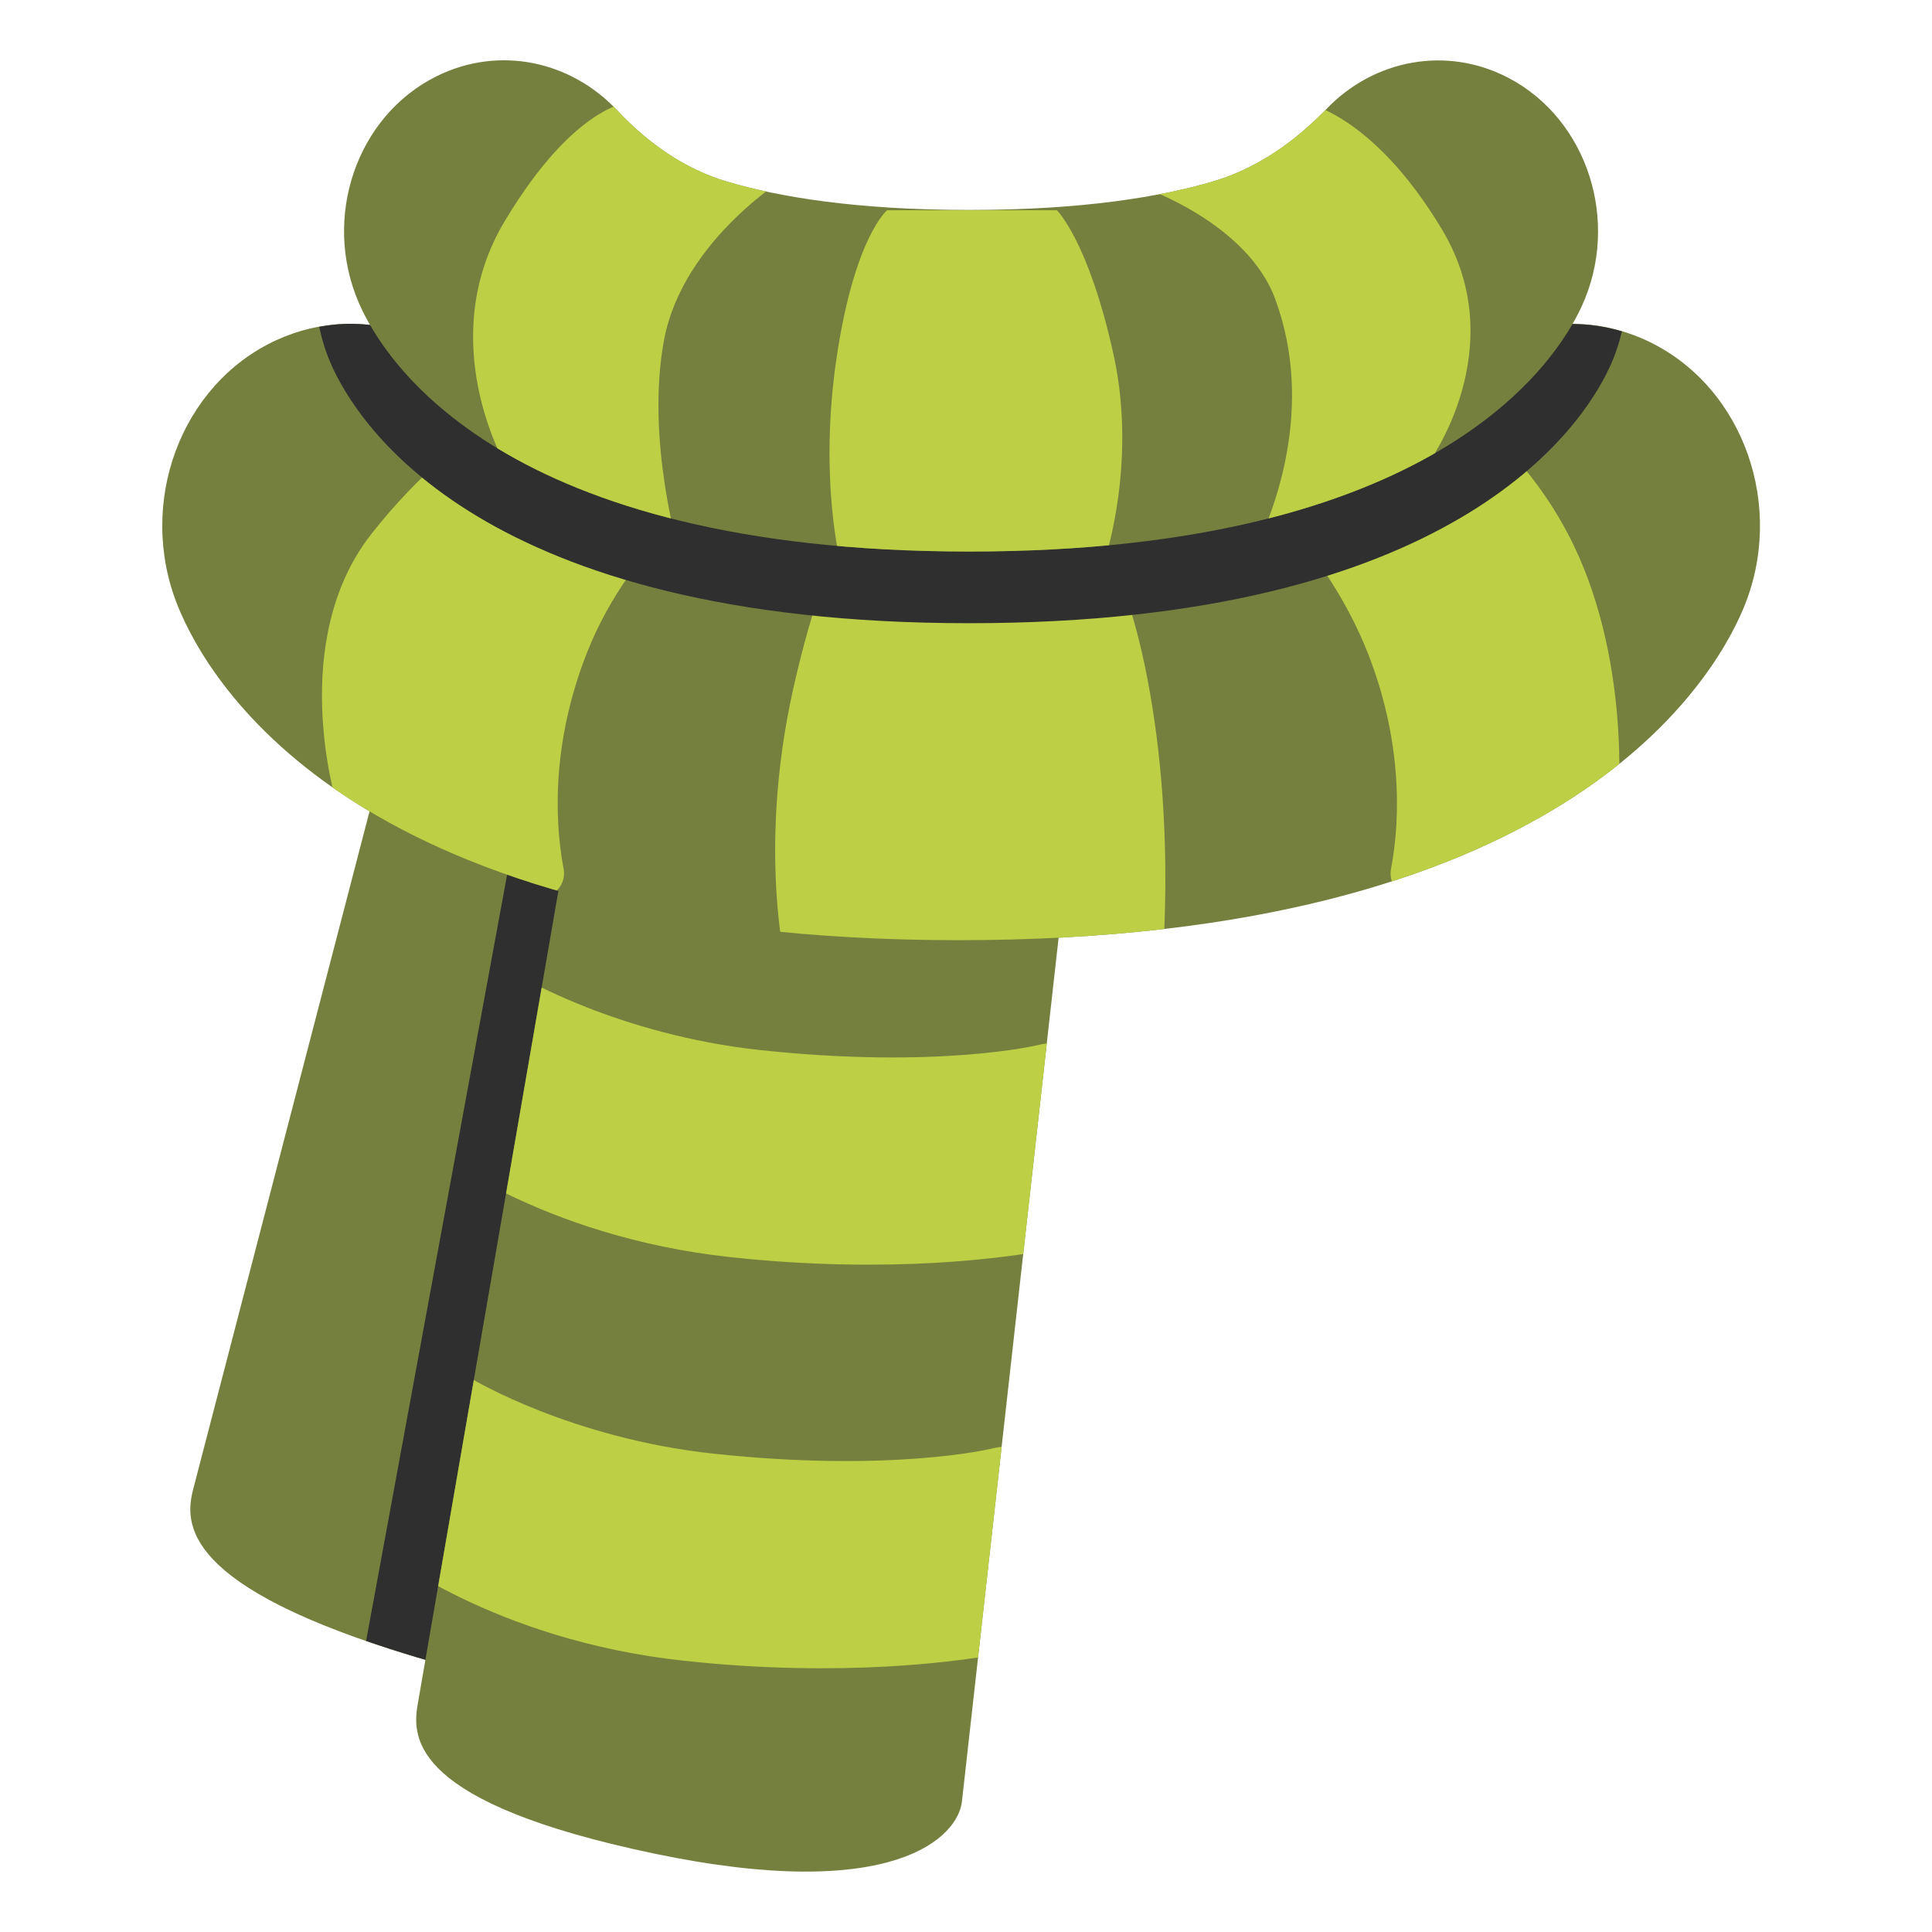
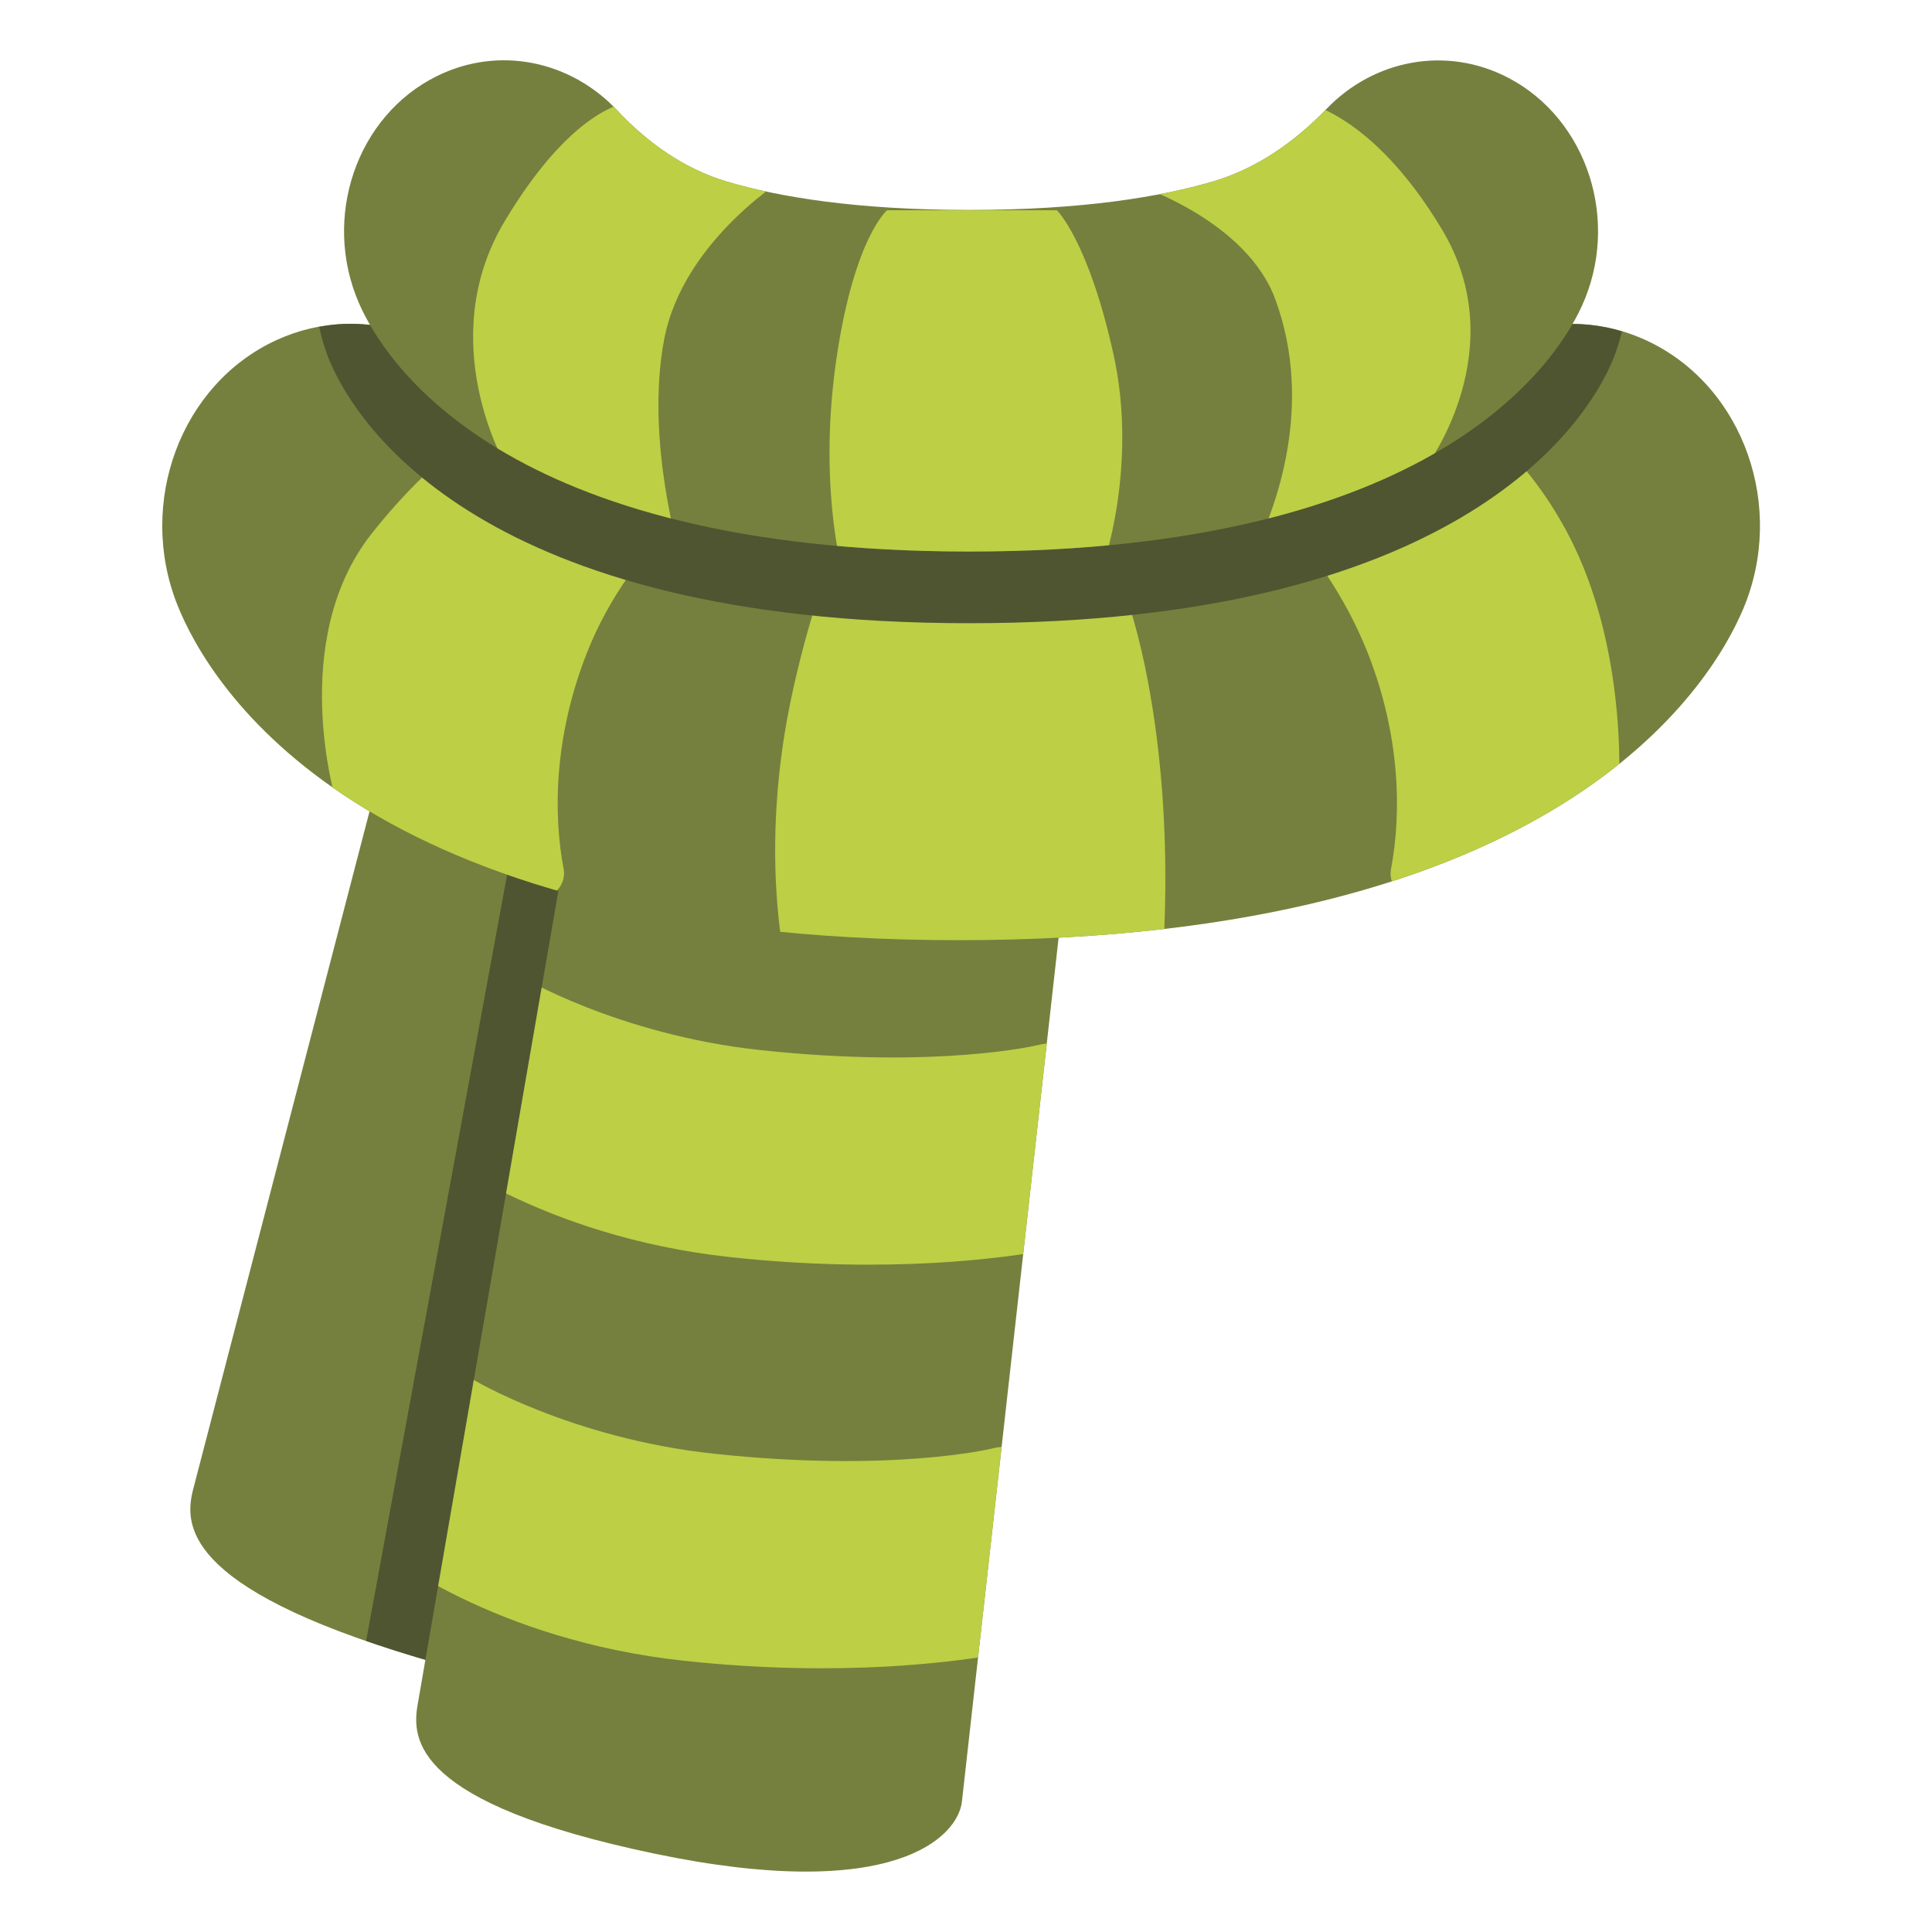
<svg xmlns="http://www.w3.org/2000/svg" width="100%" height="100%" viewBox="0 0 128 128" version="1.1" xml:space="preserve" style="fill-rule:evenodd;clip-rule:evenodd;stroke-linejoin:round;stroke-miterlimit:2;" id="svg84">
  <defs id="defs88">
        
    </defs>
  <path d="M27.58,109.79C11.97,105.13 12.22,100.91 12.8,98.66L30.78,29.55C31.34,27.41 33.31,26.12 35.24,26.63L59.36,33.04C61.29,33.55 62.47,35.68 62.05,37.85L48.2,108.06C47.75,110.34 43.19,114.45 27.58,109.79Z" style="fill:#75803e;fill-rule:nonzero;fill-opacity:1" id="path2" />
-   <path id="path4446" style="fill:#2f2f2f;fill-opacity:1;fill-rule:nonzero" d="M 39.955 39.176 C 38.28 39.231 36.8 40.563 36.447 42.467 L 24.256 108.715 C 25.284 109.071 26.368 109.427 27.58 109.789 C 43.19 114.449 47.749 110.341 48.199 108.061 L 61.018 43.082 L 40.682 39.232 C 40.437 39.186 40.194 39.168 39.955 39.176 z " />
+   <path id="path4446" style="fill:#4f5531;fill-opacity:1;fill-rule:nonzero" d="M 39.955 39.176 C 38.28 39.231 36.8 40.563 36.447 42.467 L 24.256 108.715 C 25.284 109.071 26.368 109.427 27.58 109.789 C 43.19 114.449 47.749 110.341 48.199 108.061 L 61.018 43.082 L 40.682 39.232 C 40.437 39.186 40.194 39.168 39.955 39.176 z " />
  <path d="M43.32,122.8C27.38,119.46 27.27,115.22 27.67,112.94L39.84,42.57C40.22,40.39 42.08,38.94 44.04,39.29L68.61,43.67C70.57,44.02 71.93,46.04 71.69,48.24L63.73,119.36C63.47,121.68 59.27,126.14 43.32,122.8Z" style="fill:#75803e;fill-rule:nonzero;fill-opacity:1" id="path4" />
  <g id="g13" style="fill:#bdcf45;fill-opacity:1">
    <clipPath id="_clip1">
      <path d="M43.32,122.8C27.38,119.46 27.27,115.22 27.67,112.94L39.84,42.57C40.22,40.39 42.08,38.94 44.04,39.29L68.61,43.67C70.57,44.02 71.93,46.04 71.69,48.24L63.73,119.36C63.47,121.68 59.27,126.14 43.32,122.8Z" id="path6" />
    </clipPath>
    <g clip-path="url(#_clip1)" id="g11" style="fill:#bdcf45;fill-opacity:1">
      <path d="M61.89,83.67C58.24,83.87 53.67,83.86 48.41,83.29C35.77,81.93 28.41,76.03 28.1,75.78C25.94,74.01 25.43,67.47 27.19,65.3C28.935,63.165 32.121,62.832 34.27,64.56C34.43,64.68 40.97,68.56 50.37,69.57C62.1,70.83 68.69,69.26 68.76,69.24C71.45,68.57 74.21,70.19 74.9,72.89C75.59,75.59 74.16,81.7 71.46,82.39C71.24,82.46 67.74,83.34 61.89,83.67Z" style="fill:#bdcf45;fill-rule:nonzero;fill-opacity:1" id="path9" />
    </g>
  </g>
  <g id="g22" style="fill:#bdcf45;fill-opacity:1">
    <clipPath id="_clip2">
      <path d="M43.32,122.8C27.38,119.46 27.27,115.22 27.67,112.94L39.84,42.57C40.22,40.39 42.08,38.94 44.04,39.29L68.61,43.67C70.57,44.02 71.93,46.04 71.69,48.24L63.73,119.36C63.47,121.68 59.27,126.14 43.32,122.8Z" id="path15" />
    </clipPath>
    <g clip-path="url(#_clip2)" id="g20" style="fill:#bdcf45;fill-opacity:1">
      <path d="M58.8,110.41C55.15,110.61 50.58,110.6 45.32,110.03C32.68,108.67 25.32,102.77 25.01,102.52C22.85,100.75 22.34,94.21 24.1,92.04C25.845,89.905 29.031,89.572 31.18,91.3C31.34,91.42 37.88,95.3 47.28,96.31C59.01,97.57 65.6,96 65.67,95.98C68.36,95.31 71.12,96.93 71.81,99.63C72.5,102.33 71.07,108.44 68.37,109.13C68.16,109.2 64.66,110.08 58.8,110.41Z" style="fill:#bdcf45;fill-rule:nonzero;fill-opacity:1" id="path18" />
    </g>
  </g>
  <path d="M63.52,62.29C23.72,62.29 13.84,45.3 11.76,40.1C9.05,33.31 11.98,25.45 18.3,22.54C24.23,19.81 31.05,22.4 34.11,28.34C34.98,29.32 41.36,35.55 63.52,35.55C85.98,35.55 92.48,29.14 93.33,28.18C96.48,22.26 103.38,19.78 109.28,22.65C115.55,25.69 118.33,33.62 115.49,40.35C113.32,45.49 103.15,62.29 63.52,62.29Z" style="fill:#75803e;fill-rule:nonzero;fill-opacity:1" id="path24" />
  <g id="g51" style="fill:#bdcf45;fill-opacity:1">
    <clipPath id="_clip3">
      <path d="M63.52,62.29C23.72,62.29 13.84,45.3 11.76,40.1C9.05,33.31 11.98,25.45 18.3,22.54C24.23,19.81 31.05,22.4 34.11,28.34C34.98,29.32 41.36,35.55 63.52,35.55C85.98,35.55 92.48,29.14 93.33,28.18C96.48,22.26 103.38,19.78 109.28,22.65C115.55,25.69 118.33,33.62 115.49,40.35C113.32,45.49 103.15,62.29 63.52,62.29Z" id="path26" />
    </clipPath>
    <g clip-path="url(#_clip3)" id="g31" style="fill:#bdcf45;fill-opacity:1">
      <path d="M76.9,64.95L52.28,64.95C52.28,64.95 50.02,56.91 52.57,45.56C55.19,33.91 58.29,31.79 58.29,31.79L70.45,31.79C70.45,31.79 74.13,35.07 76.02,44.97C78.01,55.34 76.9,64.95 76.9,64.95Z" style="fill:#bdcf45;fill-rule:nonzero;fill-opacity:1" id="path29" />
    </g>
    <g id="g40" style="fill:#bdcf45;fill-opacity:1">
      <clipPath id="_clip4">
        <path d="M63.52,62.29C23.72,62.29 13.84,45.3 11.76,40.1C9.05,33.31 11.98,25.45 18.3,22.54C24.23,19.81 31.05,22.4 34.11,28.34C34.98,29.32 41.36,35.55 63.52,35.55C85.98,35.55 92.48,29.14 93.33,28.18C96.48,22.26 103.38,19.78 109.28,22.65C115.55,25.69 118.33,33.62 115.49,40.35C113.32,45.49 103.15,62.29 63.52,62.29Z" id="path33" />
      </clipPath>
      <g clip-path="url(#_clip4)" id="g38" style="fill:#bdcf45;fill-opacity:1">
        <path d="M35.07,59.3L22.28,53.14C22.28,53.14 19.01,42.49 24.61,35.37C31,27.25 38.04,24.83 38.04,24.83L48.21,31.52C48.21,31.52 41.87,35.68 38.89,43.24C36.7,48.79 36.65,53.92 37.34,57.56C37.58,58.85 36.26,59.88 35.07,59.3Z" style="fill:#bdcf45;fill-rule:nonzero;fill-opacity:1" id="path36" />
      </g>
    </g>
    <g id="g49" style="fill:#bdcf45;fill-opacity:1">
      <clipPath id="_clip5">
        <path d="M63.52,62.29C23.72,62.29 13.84,45.3 11.76,40.1C9.05,33.31 11.98,25.45 18.3,22.54C24.23,19.81 31.05,22.4 34.11,28.34C34.98,29.32 41.36,35.55 63.52,35.55C85.98,35.55 92.48,29.14 93.33,28.18C96.48,22.26 103.38,19.78 109.28,22.65C115.55,25.69 118.33,33.62 115.49,40.35C113.32,45.49 103.15,62.29 63.52,62.29Z" id="path42" />
      </clipPath>
      <g clip-path="url(#_clip5)" id="g47" style="fill:#bdcf45;fill-opacity:1">
        <path d="M94.42,59.3L107.21,53.14C107.21,53.14 108.1,43.38 103.88,35.37C99.05,26.21 91.04,24.06 91.04,24.06L81.38,30.75C81.38,30.75 87.62,35.68 90.61,43.24C92.8,48.79 92.85,53.92 92.16,57.56C91.91,58.85 93.23,59.88 94.42,59.3Z" style="fill:#bdcf45;fill-rule:nonzero;fill-opacity:1" id="path45" />
      </g>
    </g>
  </g>
-   <path id="path2249" style="fill:#2f2f2f;fill-opacity:1;fill-rule:nonzero;stroke-width:1" d="M 22.842 21.459 C 22.278 21.477 21.713 21.552 21.148 21.654 C 21.319 22.471 21.567 23.282 21.91 24.072 C 23.668 28.11 31.902 41.289 64.205 41.289 C 96.362 41.289 104.824 28.286 106.654 24.301 C 107.007 23.535 107.27 22.749 107.457 21.953 C 102.017 20.332 96.161 22.86 93.33 28.18 C 92.48 29.14 85.98 35.551 63.52 35.551 C 41.36 35.551 34.979 29.32 34.109 28.34 C 31.814 23.885 27.405 21.314 22.842 21.459 z " />
+   <path id="path2249" style="fill:#4f5531;fill-opacity:1;fill-rule:nonzero;stroke-width:1" d="M 22.842 21.459 C 22.278 21.477 21.713 21.552 21.148 21.654 C 21.319 22.471 21.567 23.282 21.91 24.072 C 23.668 28.11 31.902 41.289 64.205 41.289 C 96.362 41.289 104.824 28.286 106.654 24.301 C 107.007 23.535 107.27 22.749 107.457 21.953 C 102.017 20.332 96.161 22.86 93.33 28.18 C 92.48 29.14 85.98 35.551 63.52 35.551 C 41.36 35.551 34.979 29.32 34.109 28.34 C 31.814 23.885 27.405 21.314 22.842 21.459 z " />
  <g id="g55" style="fill:#75803e;fill-opacity:1">
    <path d="M64.21,36.54C33.33,36.54 25.46,23.94 23.78,20.08C21.32,14.41 23.62,7.68 28.93,5.05C33.08,2.99 37.83,4.05 40.89,7.31C42.91,9.47 45.35,11.2 48.19,12.04C51.58,13.04 56.69,13.91 64.22,13.91C71.78,13.91 76.93,13.03 80.37,12.02C83.28,11.16 85.79,9.39 87.9,7.2C91.01,3.97 95.81,3 99.94,5.16C105.19,7.91 107.37,14.69 104.79,20.3C103.04,24.11 94.95,36.54 64.21,36.54Z" style="fill:#75803e;fill-rule:nonzero;fill-opacity:1" id="path53" />
  </g>
  <g id="g82" style="fill:#bdcf45;fill-opacity:1">
    <g id="g64" style="fill:#bdcf45;fill-opacity:1">
      <clipPath id="_clip6">
        <path d="M64.21,36.54C33.33,36.54 25.46,23.94 23.78,20.08C21.32,14.41 23.62,7.68 28.93,5.05C33.08,2.99 37.83,4.05 40.89,7.31C42.91,9.47 45.35,11.2 48.19,12.04C51.58,13.04 56.69,13.91 64.22,13.91C71.78,13.91 76.93,13.03 80.37,12.02C83.28,11.16 85.79,9.39 87.9,7.2C91.01,3.97 95.81,3 99.94,5.16C105.19,7.91 107.37,14.69 104.79,20.3C103.04,24.11 94.95,36.54 64.21,36.54Z" id="path57" />
      </clipPath>
      <g clip-path="url(#_clip6)" id="g62" style="fill:#bdcf45;fill-opacity:1">
        <path d="M45.08,36.92C45.08,36.92 42.73,29.21 44,22.5C45.27,15.79 52.33,11.58 52.33,11.58L41.86,6.74C41.86,6.74 38.18,6.74 33.44,14.65C28.7,22.56 33.48,30.77 33.48,30.77L45.06,36.74" style="fill:#bdcf45;fill-rule:nonzero;fill-opacity:1" id="path60" />
      </g>
    </g>
    <g id="g73" style="fill:#bdcf45;fill-opacity:1">
      <clipPath id="_clip7">
        <path d="M64.21,36.54C33.33,36.54 25.46,23.94 23.78,20.08C21.32,14.41 23.62,7.68 28.93,5.05C33.08,2.99 37.83,4.05 40.89,7.31C42.91,9.47 45.35,11.2 48.19,12.04C51.58,13.04 56.69,13.91 64.22,13.91C71.78,13.91 76.93,13.03 80.37,12.02C83.28,11.16 85.79,9.39 87.9,7.2C91.01,3.97 95.81,3 99.94,5.16C105.19,7.91 107.37,14.69 104.79,20.3C103.04,24.11 94.95,36.54 64.21,36.54Z" id="path66" />
      </clipPath>
      <g clip-path="url(#_clip7)" id="g71" style="fill:#bdcf45;fill-opacity:1">
        <path d="M83,36.74L94.58,30.77C94.58,30.77 100.28,23.12 95.54,15.21C90.8,7.3 86.2,6.74 86.2,6.74L75.8,12.44C75.8,12.44 82.62,14.77 84.48,19.8C87.11,26.88 84.48,33.83 83,36.74Z" style="fill:#bdcf45;fill-rule:nonzero;fill-opacity:1" id="path69" />
      </g>
    </g>
    <clipPath id="_clip8">
      <path d="M64.21,36.54C33.33,36.54 25.46,23.94 23.78,20.08C21.32,14.41 23.62,7.68 28.93,5.05C33.08,2.99 37.83,4.05 40.89,7.31C42.91,9.47 45.35,11.2 48.19,12.04C51.58,13.04 56.69,13.91 64.22,13.91C71.78,13.91 76.93,13.03 80.37,12.02C83.28,11.16 85.79,9.39 87.9,7.2C91.01,3.97 95.81,3 99.94,5.16C105.19,7.91 107.37,14.69 104.79,20.3C103.04,24.11 94.95,36.54 64.21,36.54Z" id="path75" />
    </clipPath>
    <g clip-path="url(#_clip8)" id="g80" style="fill:#bdcf45;fill-opacity:1">
      <path d="M73,37.75L55.75,37.58C55.75,37.58 54.18,31.83 55.46,23.47C56.65,15.69 58.77,13.93 58.77,13.93L70.02,13.93C70.02,13.93 72.11,15.94 73.77,23.47C75.44,31.01 73,37.75 73,37.75Z" style="fill:#bdcf45;fill-rule:nonzero;fill-opacity:1" id="path78" />
    </g>
  </g>
</svg>
